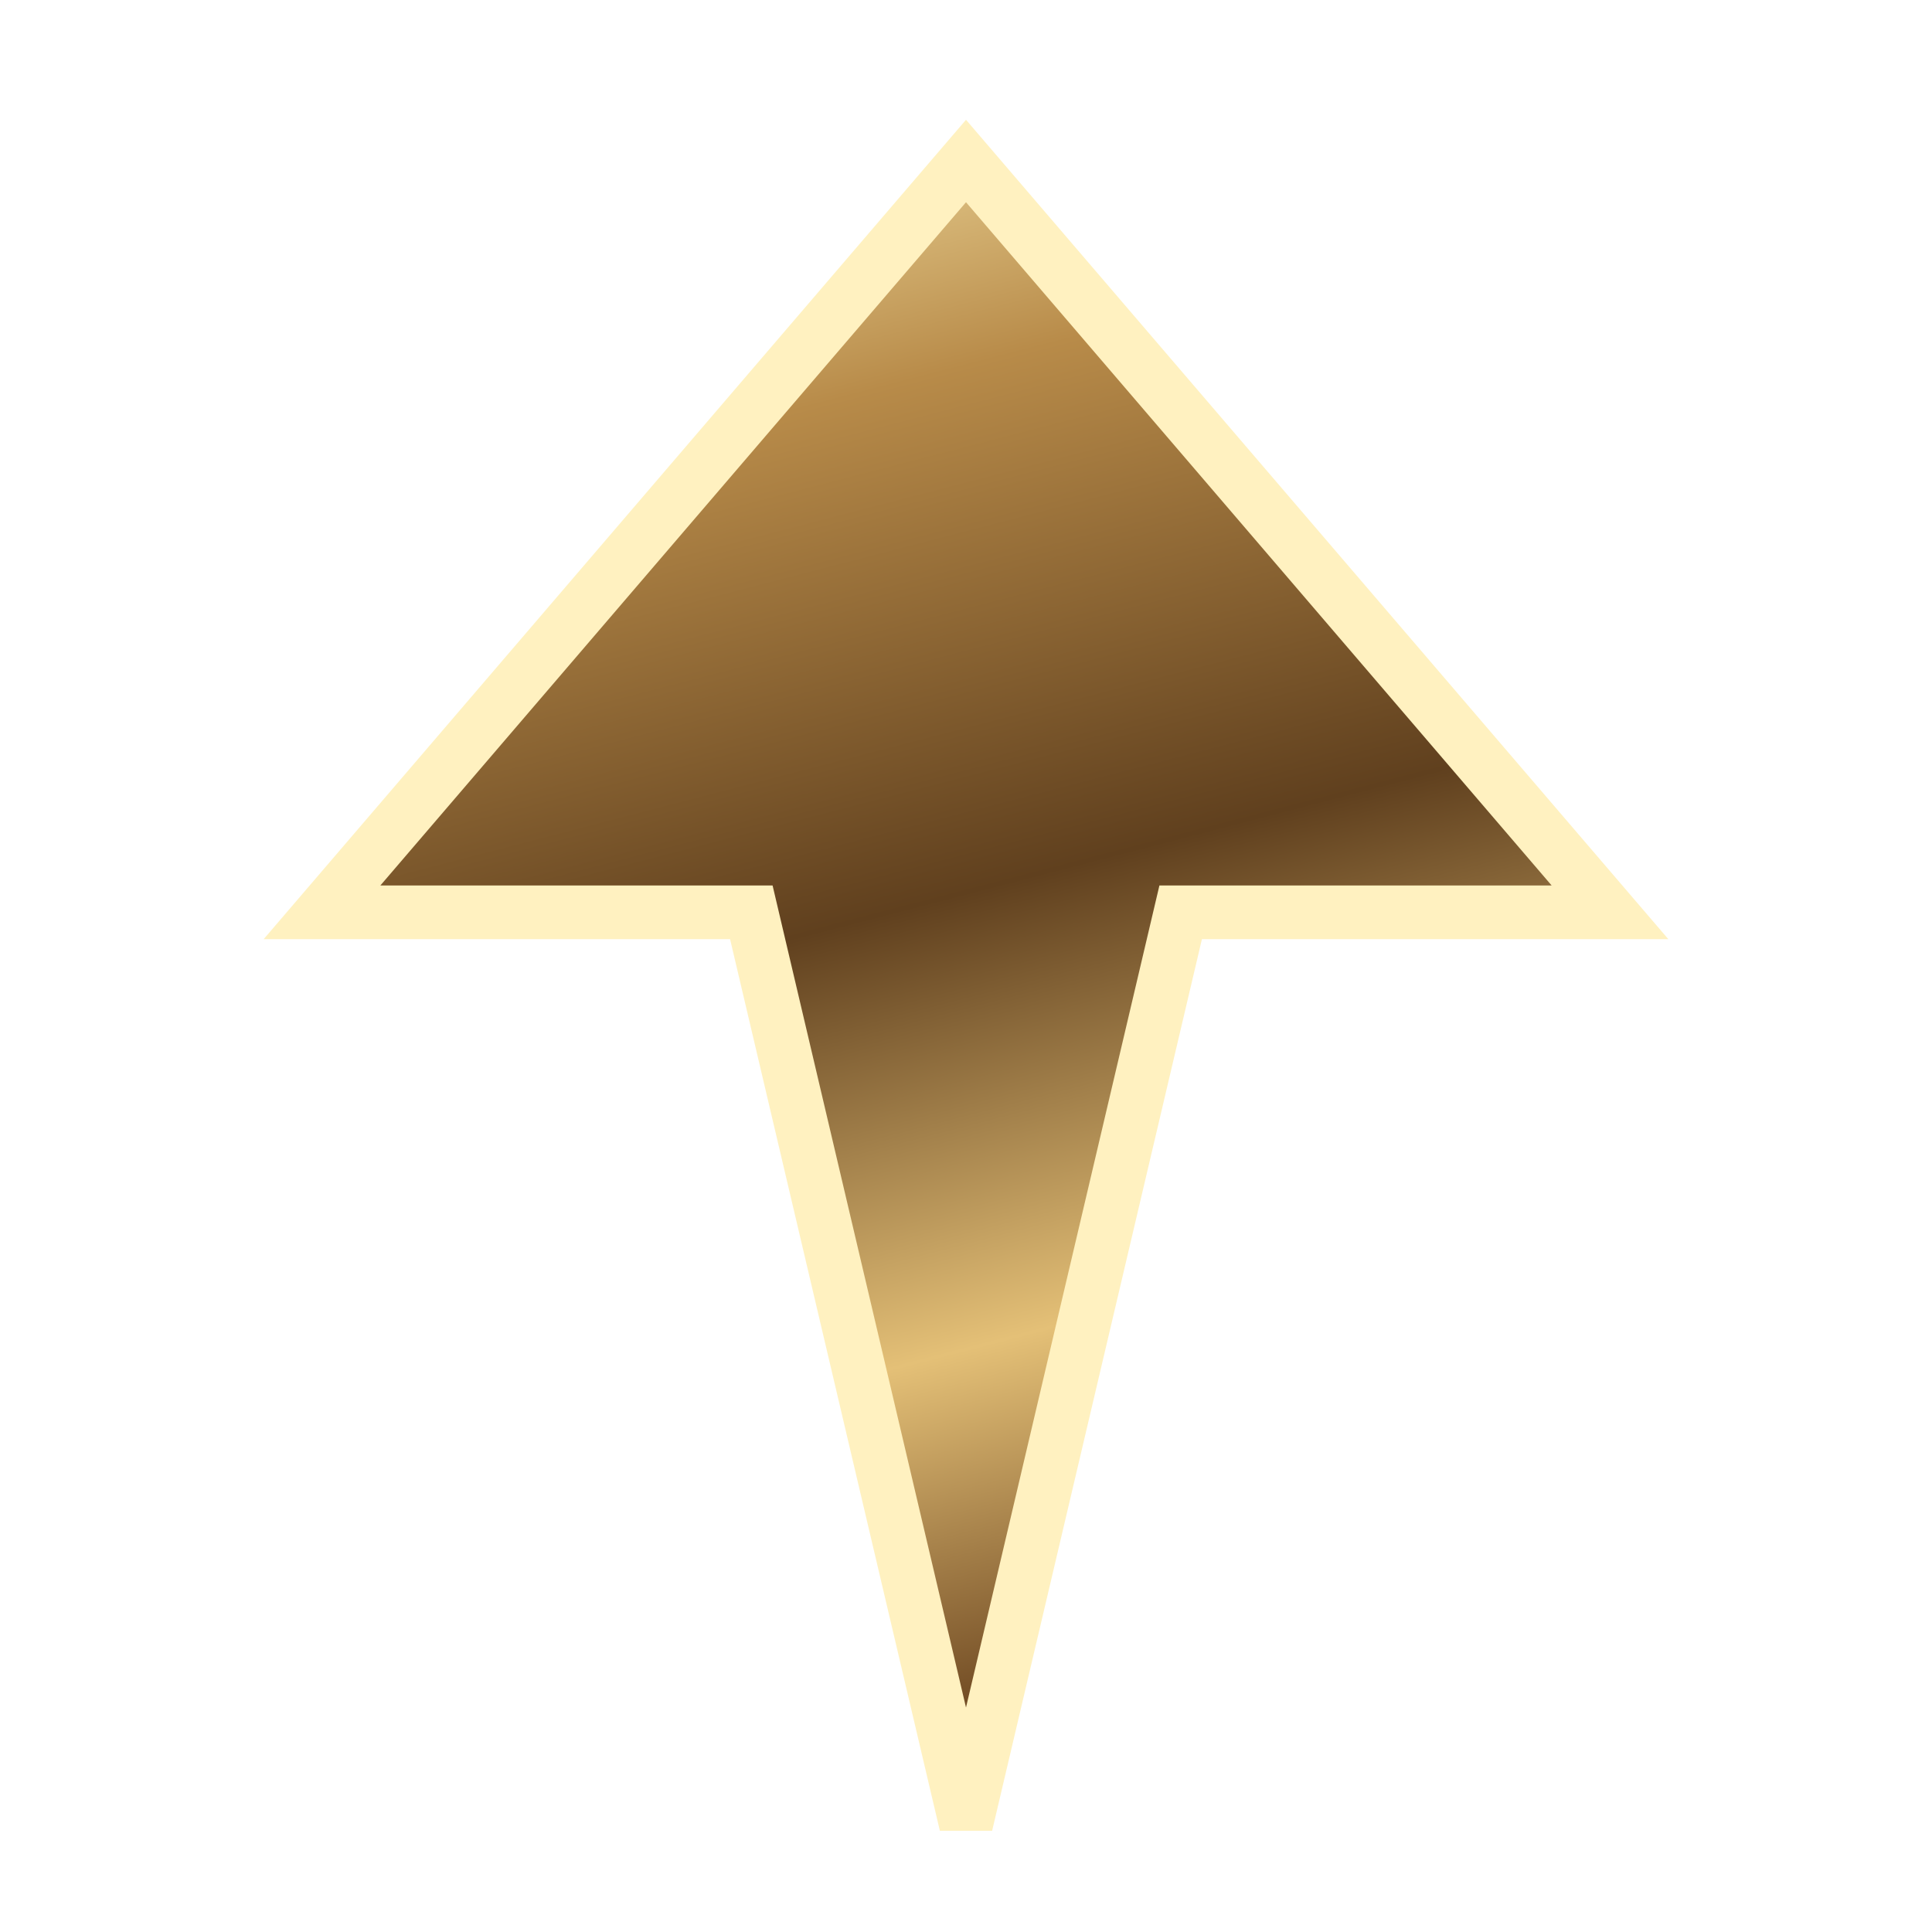
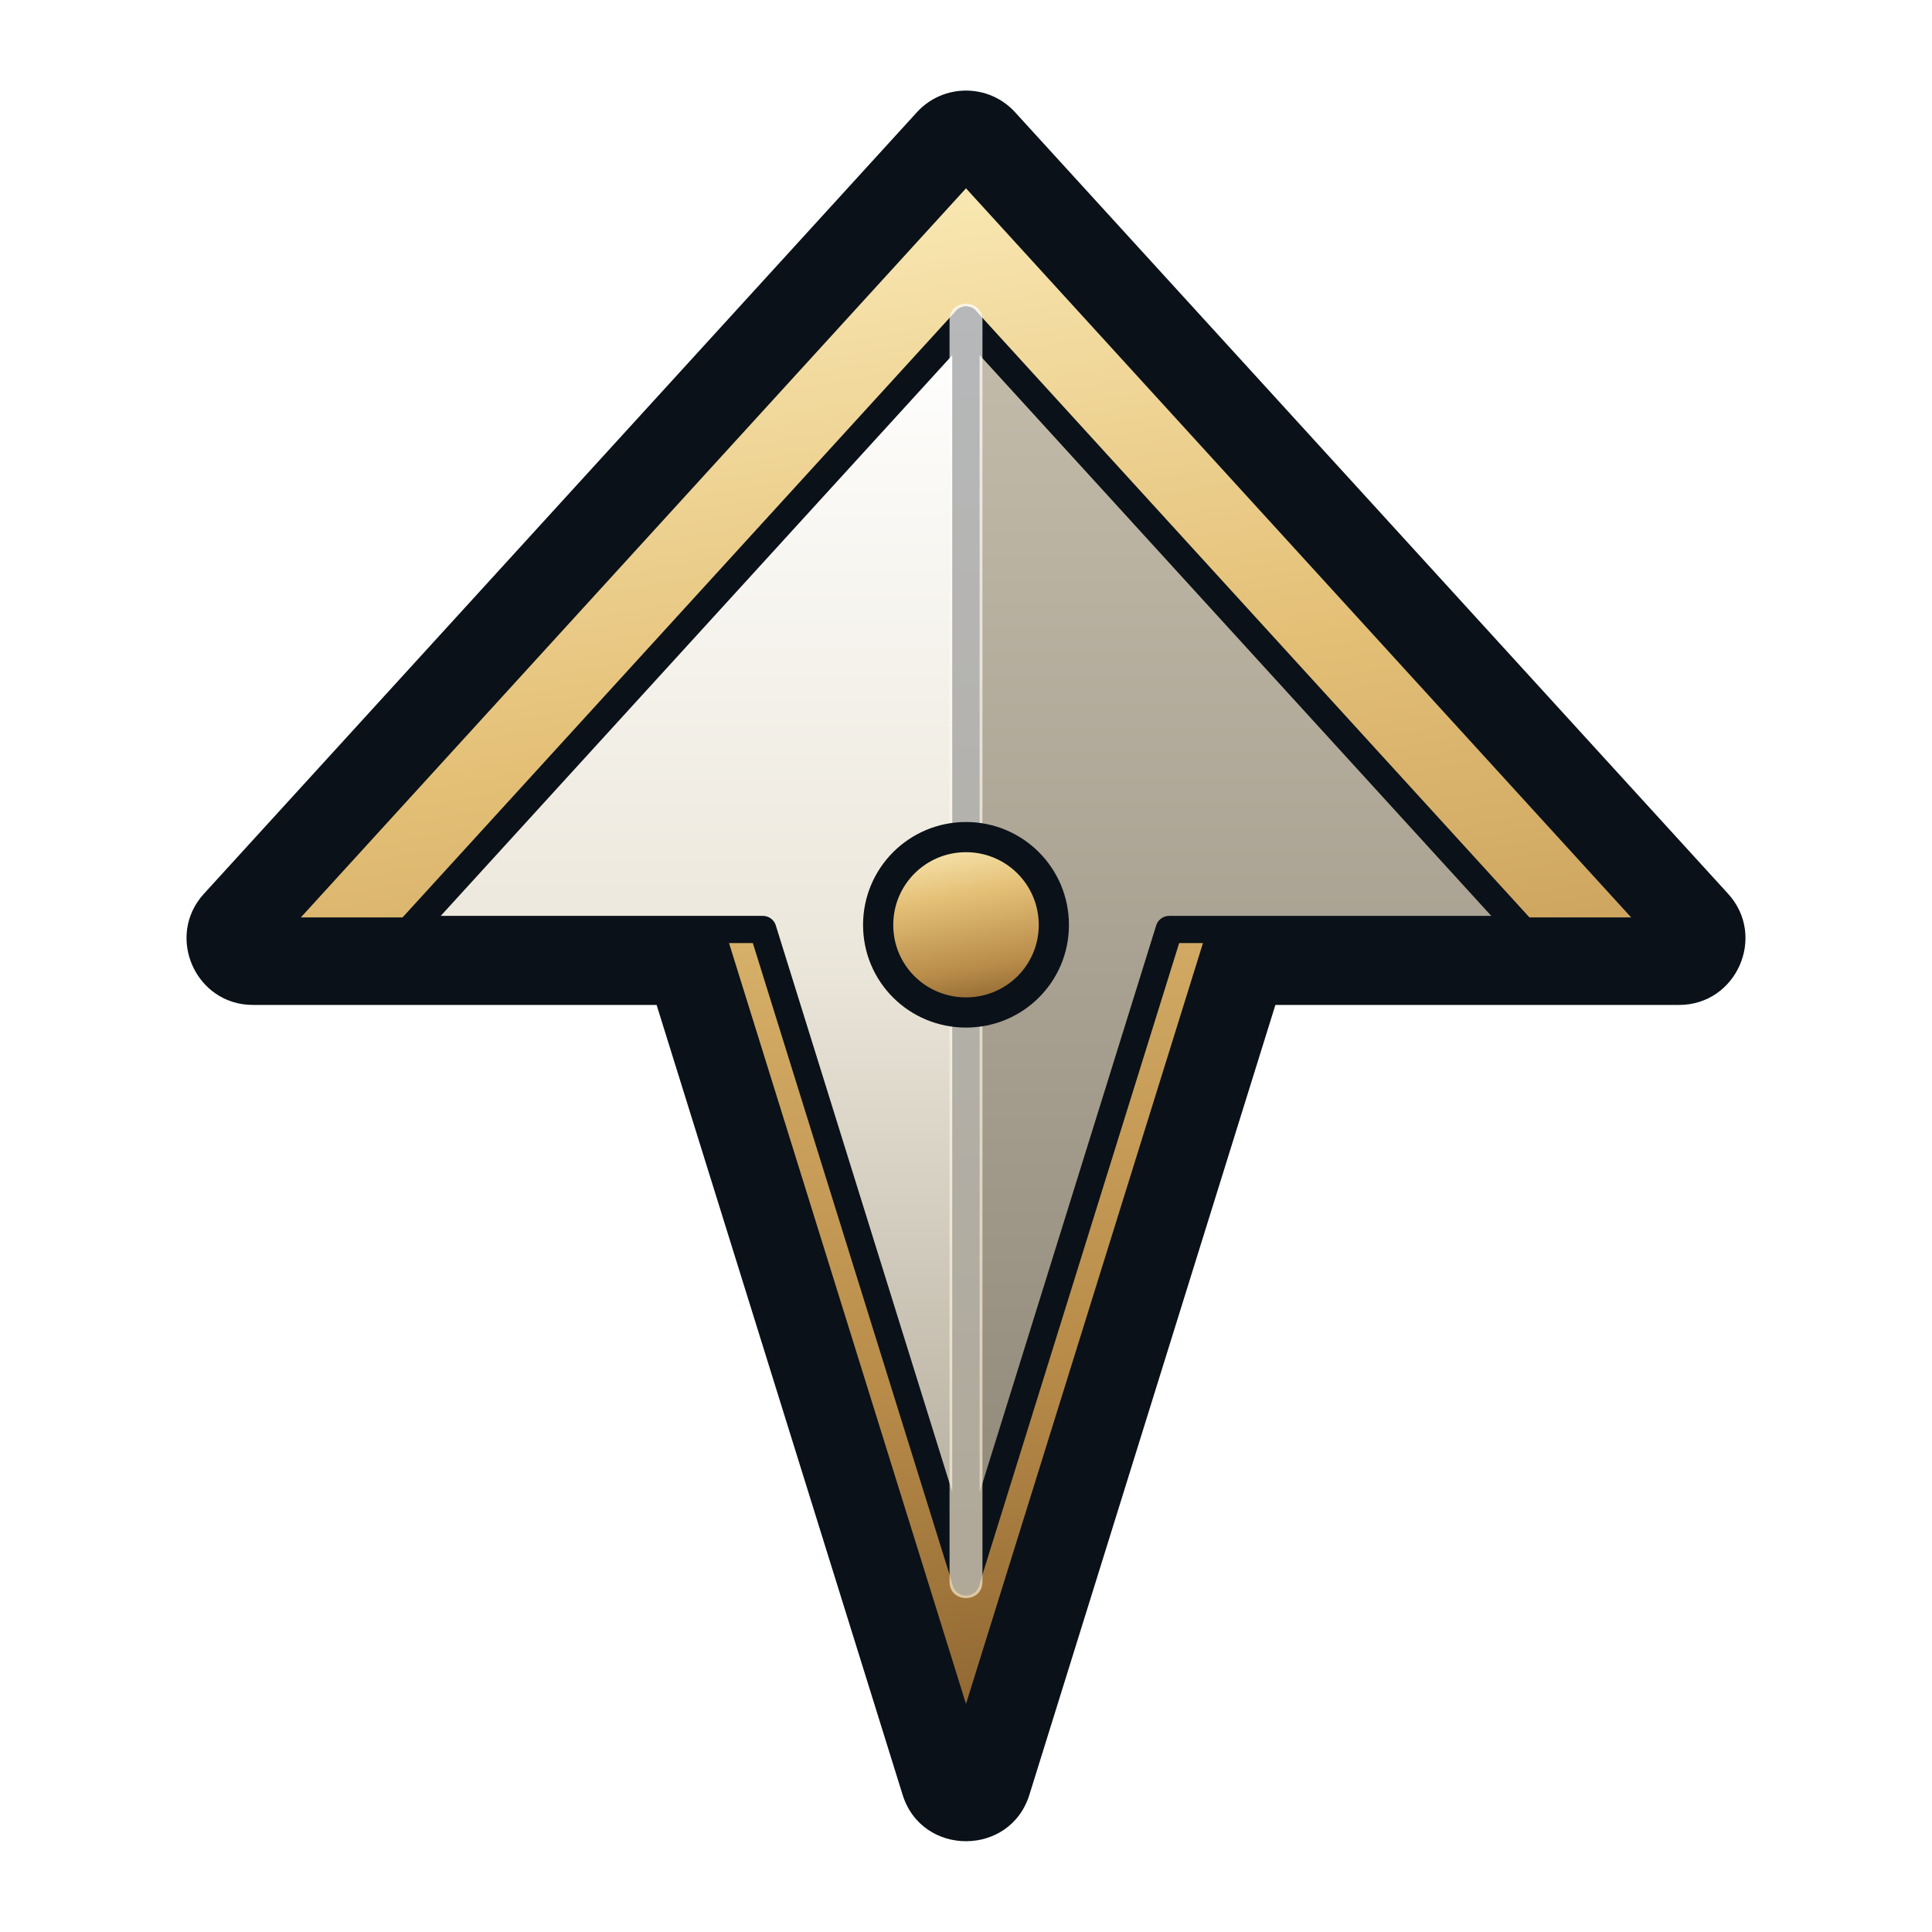
- <svg xmlns="http://www.w3.org/2000/svg" width="36" height="36" viewBox="0 0 36 36">
+ <svg xmlns="http://www.w3.org/2000/svg" width="64" height="64" viewBox="0 0 64 64">
  <defs>
-     <linearGradient id="gold" x2="0.2" y2="1">
-       <stop stop-color="#fff0b4" />
-       <stop offset=".22" stop-color="#b88b49" />
-       <stop offset=".52" stop-color="#60401e" />
-       <stop offset=".78" stop-color="#e4c077" />
-       <stop offset="1" stop-color="#68421d" />
+     <linearGradient id="linear-gradient-1" x1="26.705" y1="1.969" x2="37.295" y2="62.031" gradientUnits="userSpaceOnUse">
+       <stop offset="0" stop-color="#fff3c4" />
+       <stop offset="0.35" stop-color="#e4c077" />
+       <stop offset="0.72" stop-color="#b88b49" />
+       <stop offset="1" stop-color="#7a5426" />
    </linearGradient>
-     <linearGradient id="dark" x2="0" y2="1">
-       <stop stop-color="#25323c" />
-       <stop offset=".48" stop-color="#121d26" />
-       <stop offset="1" stop-color="#070d13" />
+     <linearGradient id="linear-gradient-2" x1="22.79" y1="10.6" x2="22.79" y2="52.4" gradientUnits="userSpaceOnUse">
+       <stop offset="0" stop-color="#ffffff" />
+       <stop offset="0.5" stop-color="#ece7db" />
+       <stop offset="1" stop-color="#b2aa9a" />
    </linearGradient>
-     <linearGradient id="blue" x2="0" y2="1">
-       <stop stop-color="#8bb9df" />
-       <stop offset=".24" stop-color="#3e709d" />
-       <stop offset=".75" stop-color="#173957" />
-       <stop offset="1" stop-color="#0d1e30" />
+     <linearGradient id="linear-gradient-3" x1="41.21" y1="10.6" x2="41.21" y2="52.4" gradientUnits="userSpaceOnUse">
+       <stop offset="0" stop-color="#c4bcab" />
+       <stop offset="1" stop-color="#8f8778" />
    </linearGradient>
-     <linearGradient id="red" x2="0" y2="1">
-       <stop stop-color="#ffc0ad" />
-       <stop offset=".3" stop-color="#e94c5b" />
-       <stop offset="1" stop-color="#7d1b30" />
+     <linearGradient id="linear-gradient-4" x1="32" y1="10.062" x2="32" y2="52.938" gradientUnits="userSpaceOnUse">
+       <stop offset="0" stop-color="#ffffff" />
+       <stop offset="1" stop-color="#f6e9cf" />
    </linearGradient>
-     <linearGradient id="mana" x2="0" y2="1">
-       <stop stop-color="#bdeaff" />
-       <stop offset=".3" stop-color="#419ee6" />
-       <stop offset="1" stop-color="#174c92" />
-     </linearGradient>
-     <linearGradient id="amber" x2="0" y2="1">
-       <stop stop-color="#fff0a5" />
-       <stop offset=".3" stop-color="#dba13b" />
-       <stop offset="1" stop-color="#8e5217" />
-     </linearGradient>
-     <linearGradient id="purple" x2="0" y2="1">
-       <stop stop-color="#f2cfff" />
-       <stop offset=".3" stop-color="#a56de5" />
-       <stop offset="1" stop-color="#4e267d" />
-     </linearGradient>
-     <linearGradient id="green" x2="0" y2="1">
-       <stop stop-color="#d3ffc0" />
-       <stop offset=".3" stop-color="#68c56a" />
-       <stop offset="1" stop-color="#245e35" />
+     <linearGradient id="linear-gradient-5" x1="31.415" y1="27.32" x2="32.585" y2="33.95" gradientUnits="userSpaceOnUse">
+       <stop offset="0" stop-color="#fff3c4" />
+       <stop offset="0.35" stop-color="#e4c077" />
+       <stop offset="0.72" stop-color="#b88b49" />
+       <stop offset="1" stop-color="#7a5426" />
    </linearGradient>
  </defs>
-   <path d="M18 3 L30 17 L22 17 L18 34 L14 17 L6 17Z" fill="url(#gold)" stroke="#fff1c0" />
+   <g id="Layer_1" data-name="Layer 1">
+     <g id="emblem">
+       <path id="halo" d="M30.375 3.717 C31.247 2.762 32.753 2.762 33.625 3.717 L57.245 29.607 C58.53 31.015 57.526 33.29 55.62 33.29 L42.249 33.29 L34.1 59.454 C33.462 61.506 30.538 61.506 29.9 59.454 L21.751 33.29 L8.38 33.29 C6.474 33.29 5.47 31.015 6.755 29.607 Z" fill="#0a1118" />
+       <path id="frame" d="M32 5.2 L55.62 31.09 L40.63 31.09 L32 58.8 L23.37 31.09 L8.38 31.09 Z" fill="url(#linear-gradient-1)" stroke="#0a1118" stroke-width="1.4" stroke-linejoin="round" />
+       <path id="facet_left" data-name="facet left" d="M32 10.6 L32 52.4 L25.27 30.79 L13.58 30.79 Z" fill="url(#linear-gradient-2)" stroke="#0a1118" stroke-width="0.9" stroke-linejoin="round" />
+       <path id="facet_right" data-name="facet right" d="M32 10.6 L50.42 30.79 L38.73 30.79 L32 52.4 Z" fill="url(#linear-gradient-3)" stroke="#0a1118" stroke-width="0.9" stroke-linejoin="round" />
+       <path id="ridge" d="M31.455 10.6 C31.455 9.882 32.545 9.882 32.545 10.6 L32.545 52.4 C32.545 53.118 31.455 53.118 31.455 52.4 Z" fill="url(#linear-gradient-4)" opacity="0.7" />
+       <path id="stud" d="M34.91 30.64 C34.91 32.25 33.61 33.54 32 33.54 C30.39 33.54 29.09 32.25 29.09 30.64 C29.09 29.03 30.39 27.73 32 27.73 C33.61 27.73 34.91 29.03 34.91 30.64 Z" fill="url(#linear-gradient-5)" stroke="#0a1118" stroke-linejoin="round" />
+     </g>
+   </g>
</svg>
